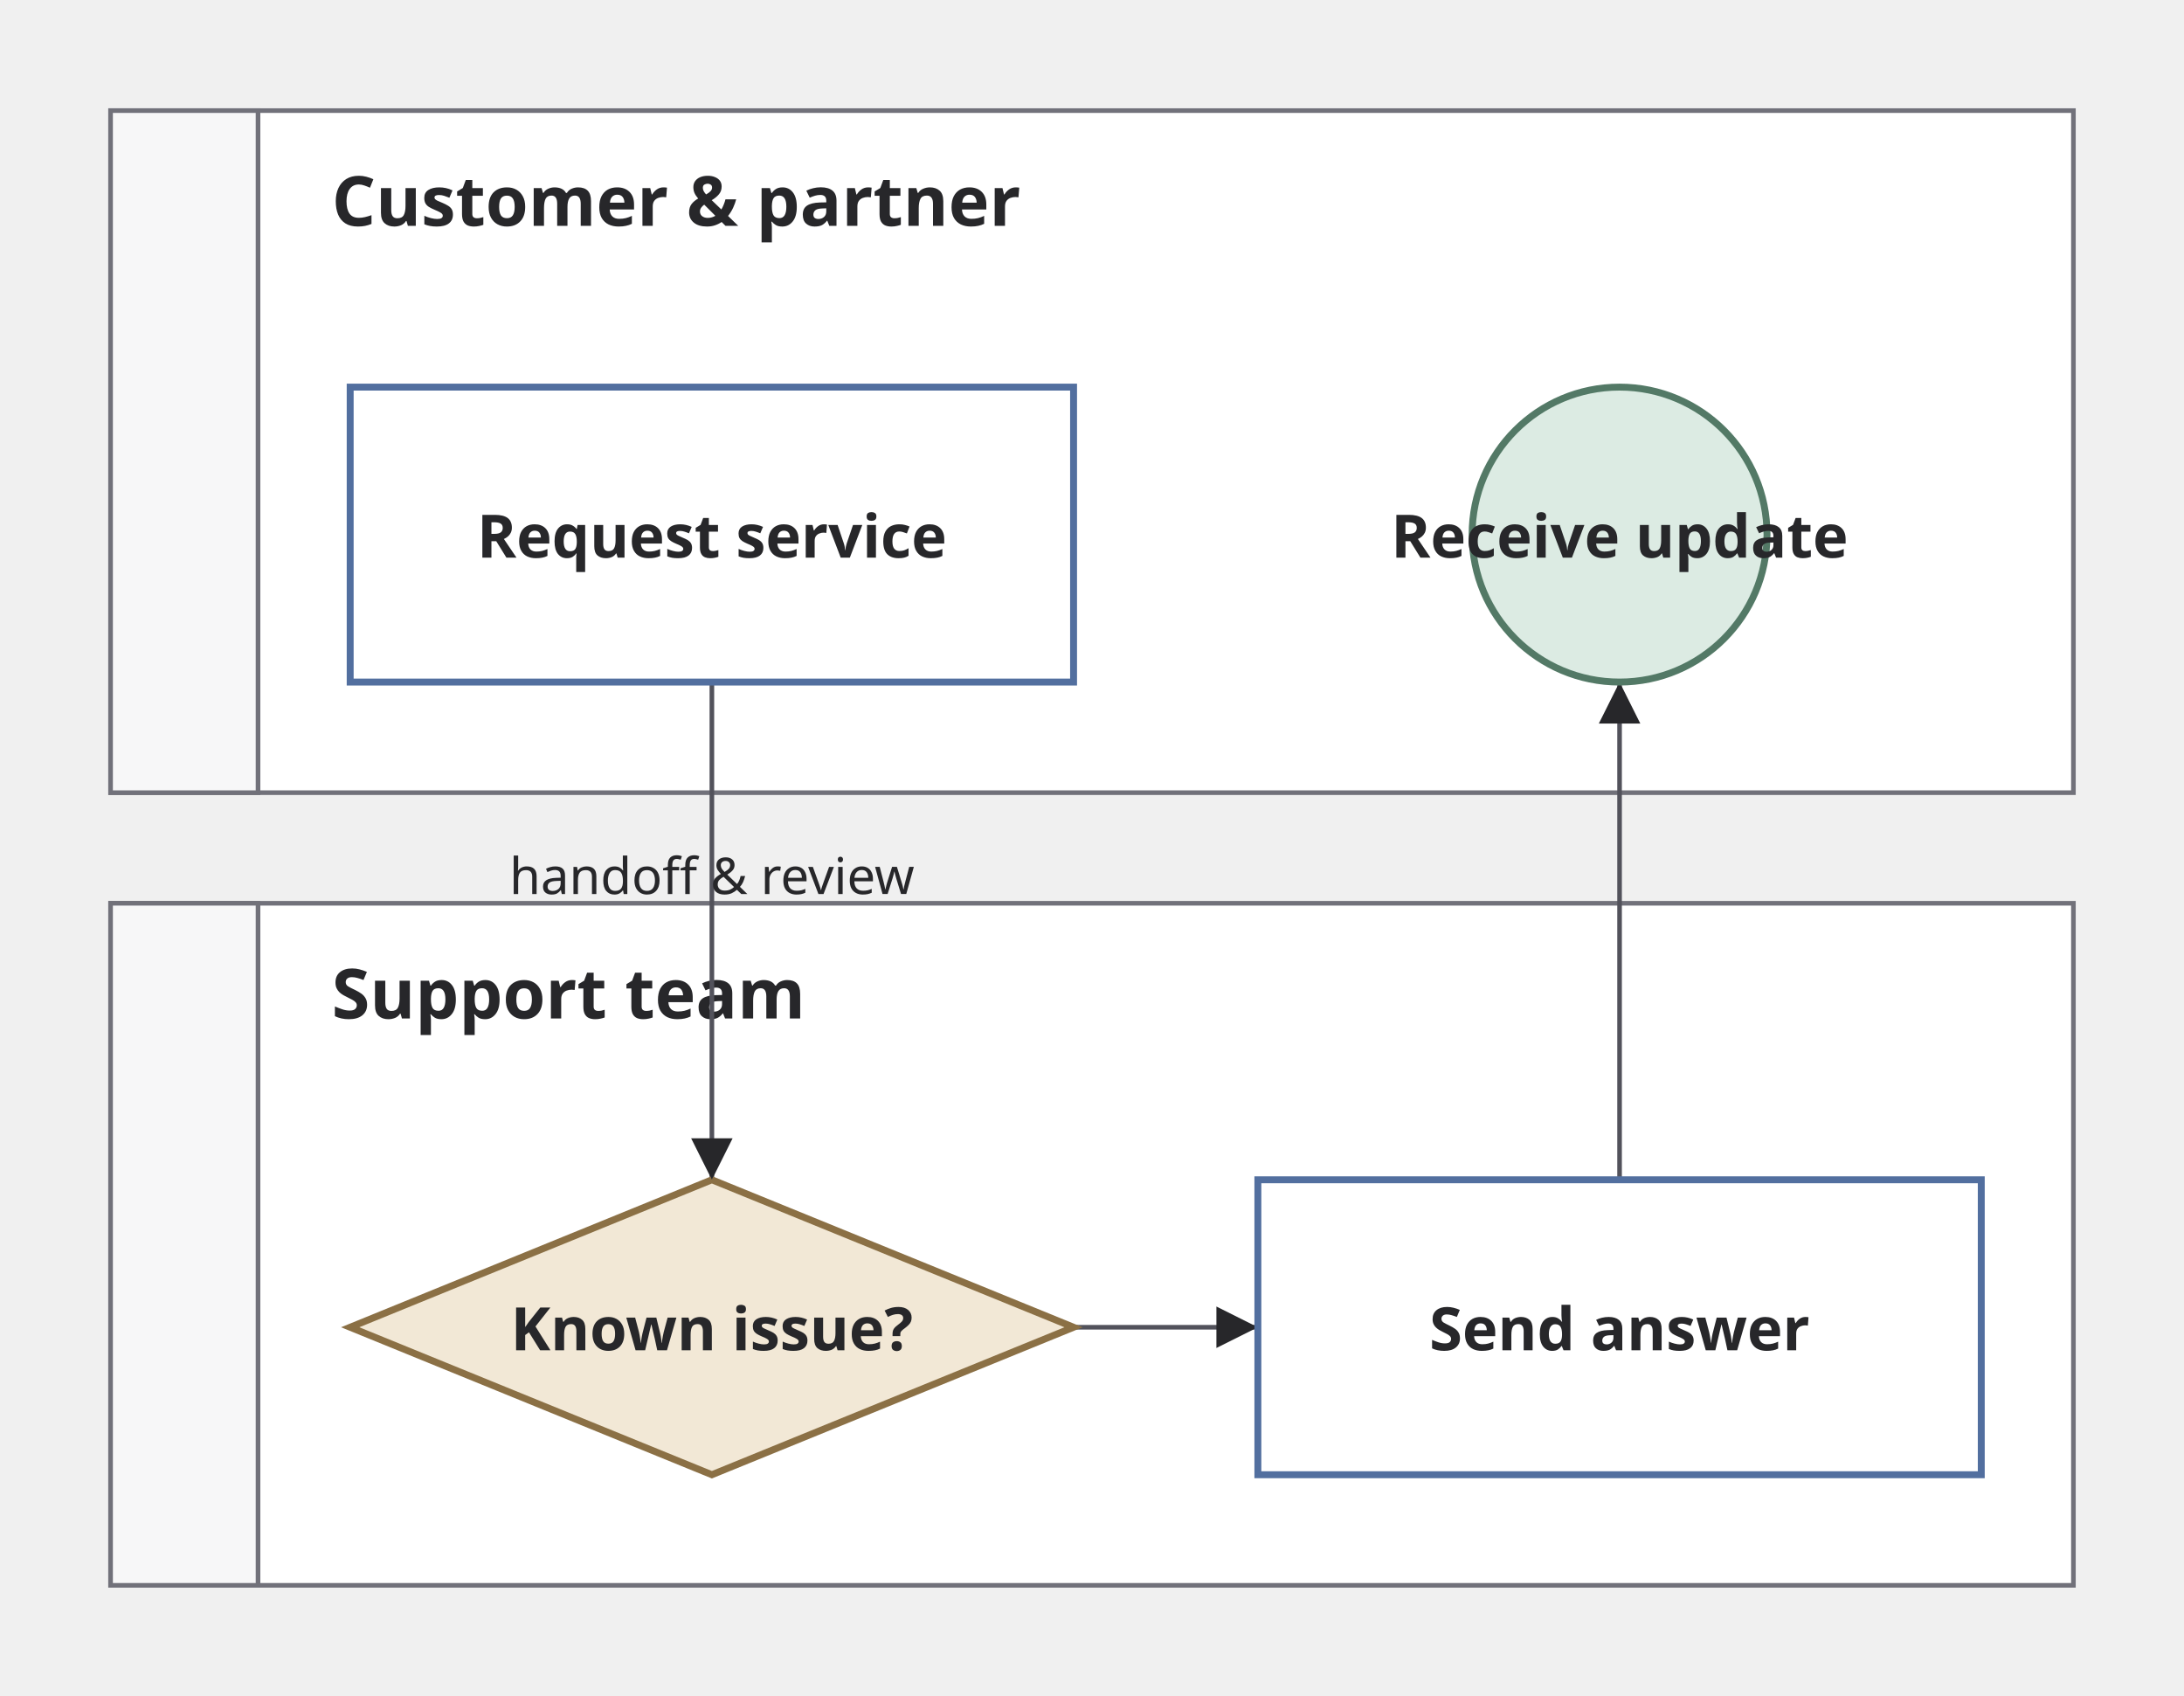
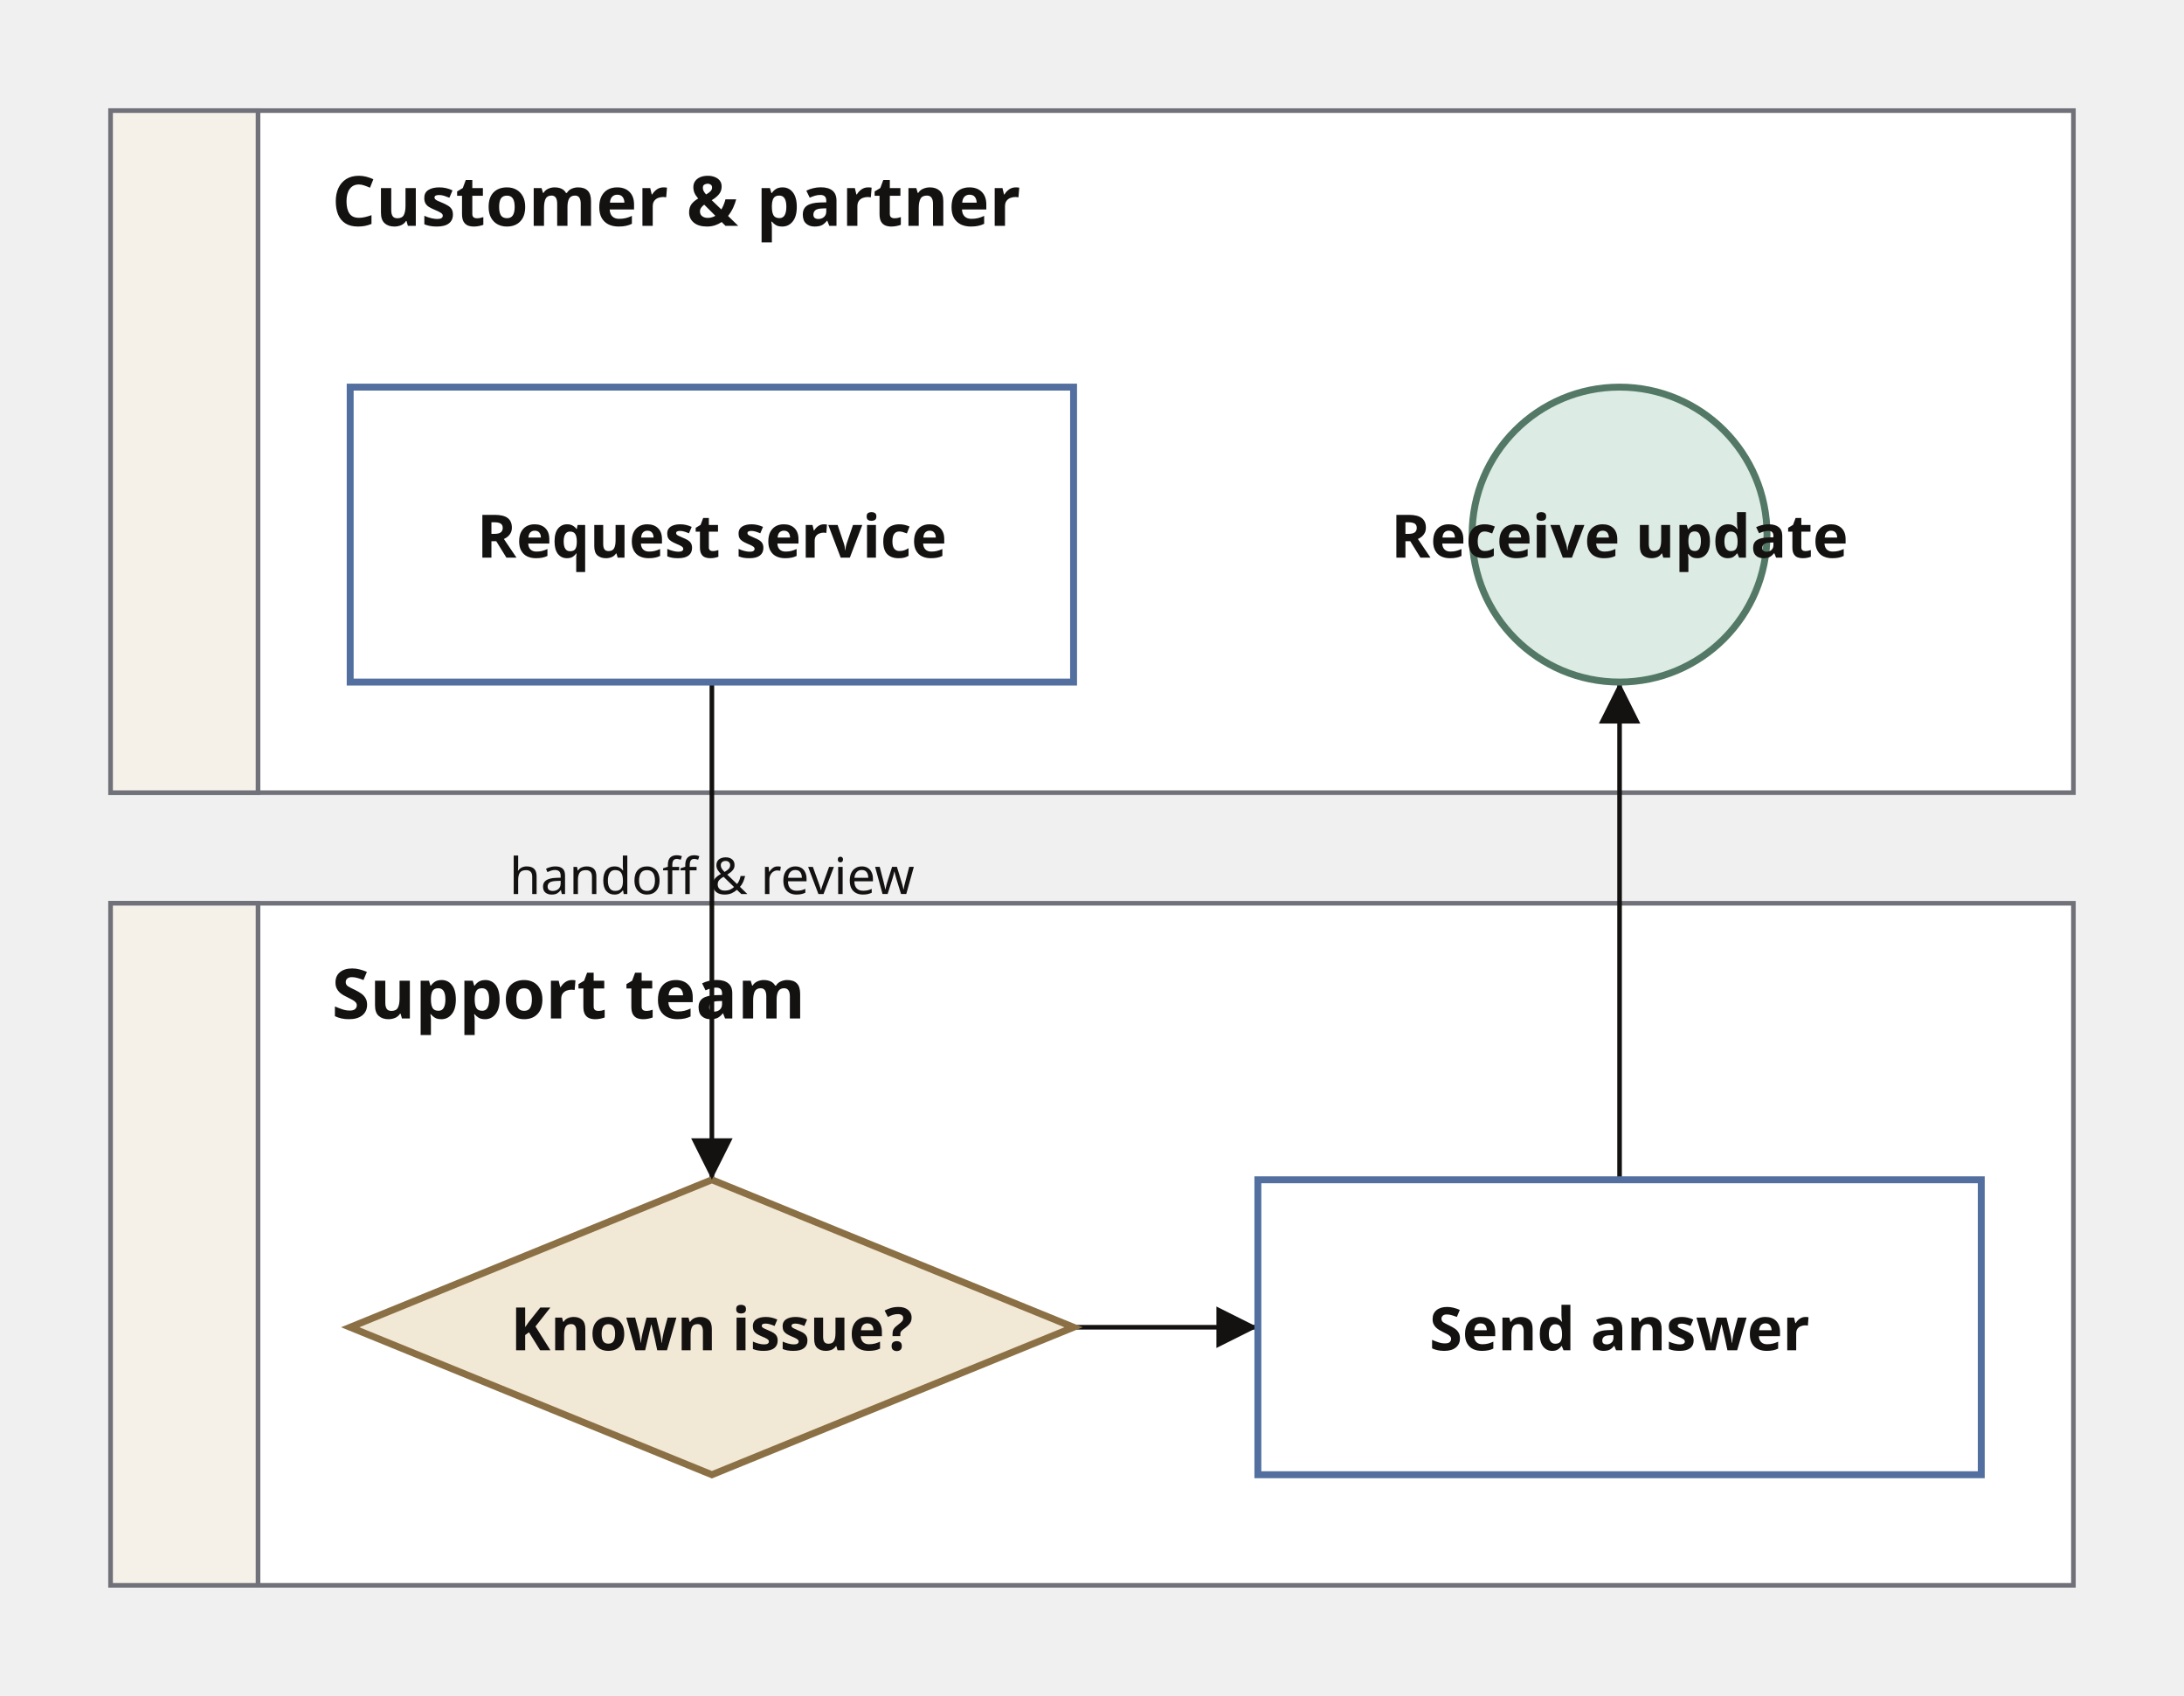
<svg xmlns="http://www.w3.org/2000/svg" width="474" height="368" viewBox="0 0 474 368" role="img">
  <rect x="24" y="24" width="426" height="148" rx="0" fill="#ffffff" stroke="#71717a" stroke-width="1" />
-   <rect x="24" y="24" width="32" height="148" rx="0" fill="#f7f7f8" stroke="#71717a" stroke-width="1" />
-   <text x="72" y="49" text-anchor="start" font-family="sans-serif" font-size="15" font-weight="600" fill="#27272a">Customer &amp; partner</text>
+   <rect x="24" y="24" width="32" height="148" rx="0" fill="#f5f0e8" stroke="#71717a" stroke-width="1" />
+   <text x="72" y="49" text-anchor="start" font-family="sans-serif" font-size="15" font-weight="600" fill="#141111">Customer &amp; partner</text>
  <rect x="24" y="196" width="426" height="148" rx="0" fill="#ffffff" stroke="#71717a" stroke-width="1" />
-   <rect x="24" y="196" width="32" height="148" rx="0" fill="#f7f7f8" stroke="#71717a" stroke-width="1" />
-   <text x="72" y="221" text-anchor="start" font-family="sans-serif" font-size="15" font-weight="600" fill="#27272a">Support team</text>
-   <line x1="154.5" y1="148" x2="154.5" y2="256" stroke="#52525b" stroke-width="1" fill="none" />
-   <polygon points="154.5,256 150,247 159,247" fill="#27272a" />
-   <text x="154.5" y="194" text-anchor="middle" font-family="sans-serif" font-size="11" font-weight="400" fill="#27272a">handoff &amp; review</text>
-   <line x1="233" y1="288" x2="273" y2="288" stroke="#52525b" stroke-width="1" fill="none" />
-   <polygon points="273,288 264,292.5 264,283.5" fill="#27272a" />
-   <line x1="351.5" y1="256" x2="351.5" y2="148" stroke="#52525b" stroke-width="1" fill="none" />
-   <polygon points="351.5,148 356,157 347,157" fill="#27272a" />
+   <rect x="24" y="196" width="32" height="148" rx="0" fill="#f5f0e8" stroke="#71717a" stroke-width="1" />
+   <text x="72" y="221" text-anchor="start" font-family="sans-serif" font-size="15" font-weight="600" fill="#141111">Support team</text>
+   <line x1="154.5" y1="148" x2="154.5" y2="256" stroke="#141111" stroke-width="1" fill="none" />
+   <polygon points="154.5,256 150,247 159,247" fill="#141111" />
+   <text x="154.5" y="194" text-anchor="middle" font-family="sans-serif" font-size="11" font-weight="400" fill="#141111">handoff &amp; review</text>
+   <line x1="233" y1="288" x2="273" y2="288" stroke="#141111" stroke-width="1" fill="none" />
+   <polygon points="273,288 264,292.5 264,283.5" fill="#141111" />
+   <line x1="351.5" y1="256" x2="351.5" y2="148" stroke="#141111" stroke-width="1" fill="none" />
+   <polygon points="351.5,148 356,157 347,157" fill="#141111" />
  <rect x="76" y="84" width="157" height="64" rx="0" fill="#ffffff" stroke="#526f9f" stroke-width="1.5" />
-   <text x="154.5" y="121" text-anchor="middle" font-family="sans-serif" font-size="13" font-weight="600" fill="#27272a">Request service</text>
+   <text x="154.5" y="121" text-anchor="middle" font-family="sans-serif" font-size="13" font-weight="600" fill="#141111">Request service</text>
  <ellipse cx="351.5" cy="116" rx="32" ry="32" fill="#dcebe3" fill-opacity="1" stroke="#537966" stroke-width="1.5" />
-   <text x="351.5" y="121" text-anchor="middle" font-family="sans-serif" font-size="13" font-weight="600" fill="#27272a">Receive update</text>
+   <text x="351.5" y="121" text-anchor="middle" font-family="sans-serif" font-size="13" font-weight="600" fill="#141111">Receive update</text>
  <polygon points="154.5,256 233,288 154.5,320 76,288" fill="#f2e8d6" />
  <polyline points="154.5,256 233,288 154.5,320 76,288 154.5,256" stroke="#8b7045" stroke-width="1.5" fill="none" />
-   <text x="154.5" y="293" text-anchor="middle" font-family="sans-serif" font-size="13" font-weight="600" fill="#27272a">Known issue?</text>
+   <text x="154.5" y="293" text-anchor="middle" font-family="sans-serif" font-size="13" font-weight="600" fill="#141111">Known issue?</text>
  <rect x="273" y="256" width="157" height="64" rx="0" fill="#ffffff" stroke="#526f9f" stroke-width="1.5" />
-   <text x="351.5" y="293" text-anchor="middle" font-family="sans-serif" font-size="13" font-weight="600" fill="#27272a">Send answer</text>
+   <text x="351.5" y="293" text-anchor="middle" font-family="sans-serif" font-size="13" font-weight="600" fill="#141111">Send answer</text>
</svg>
